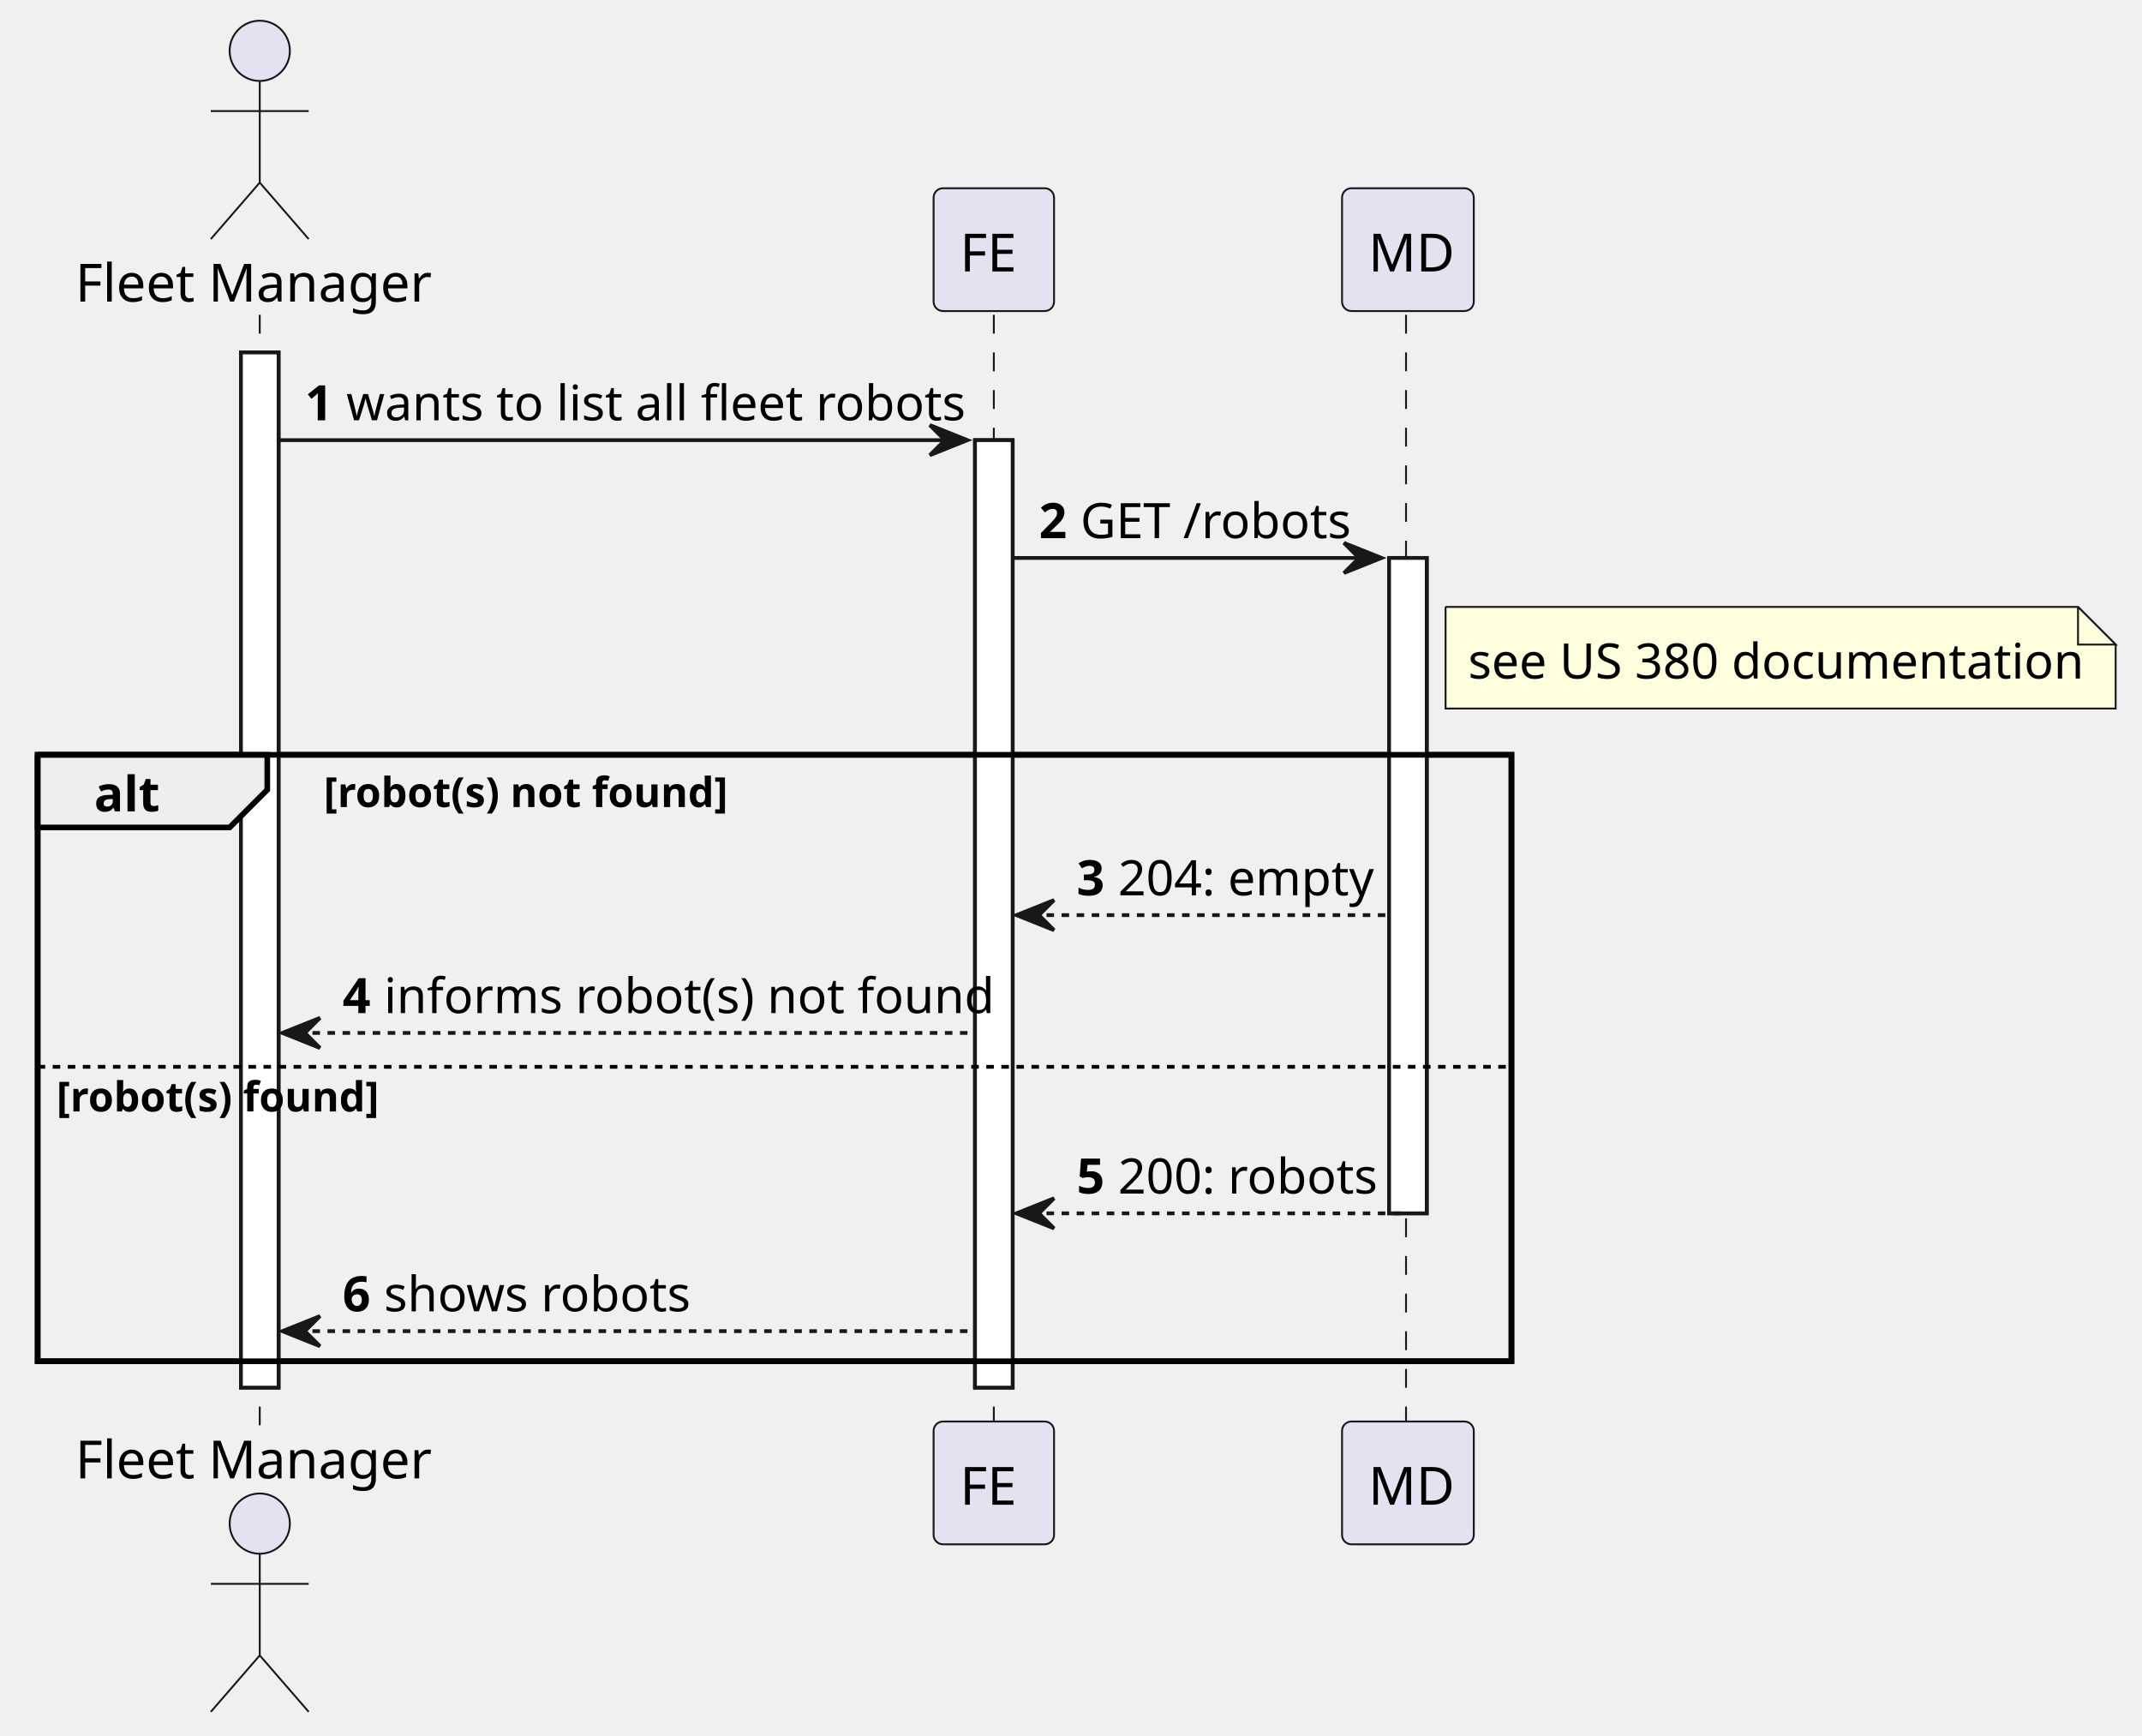
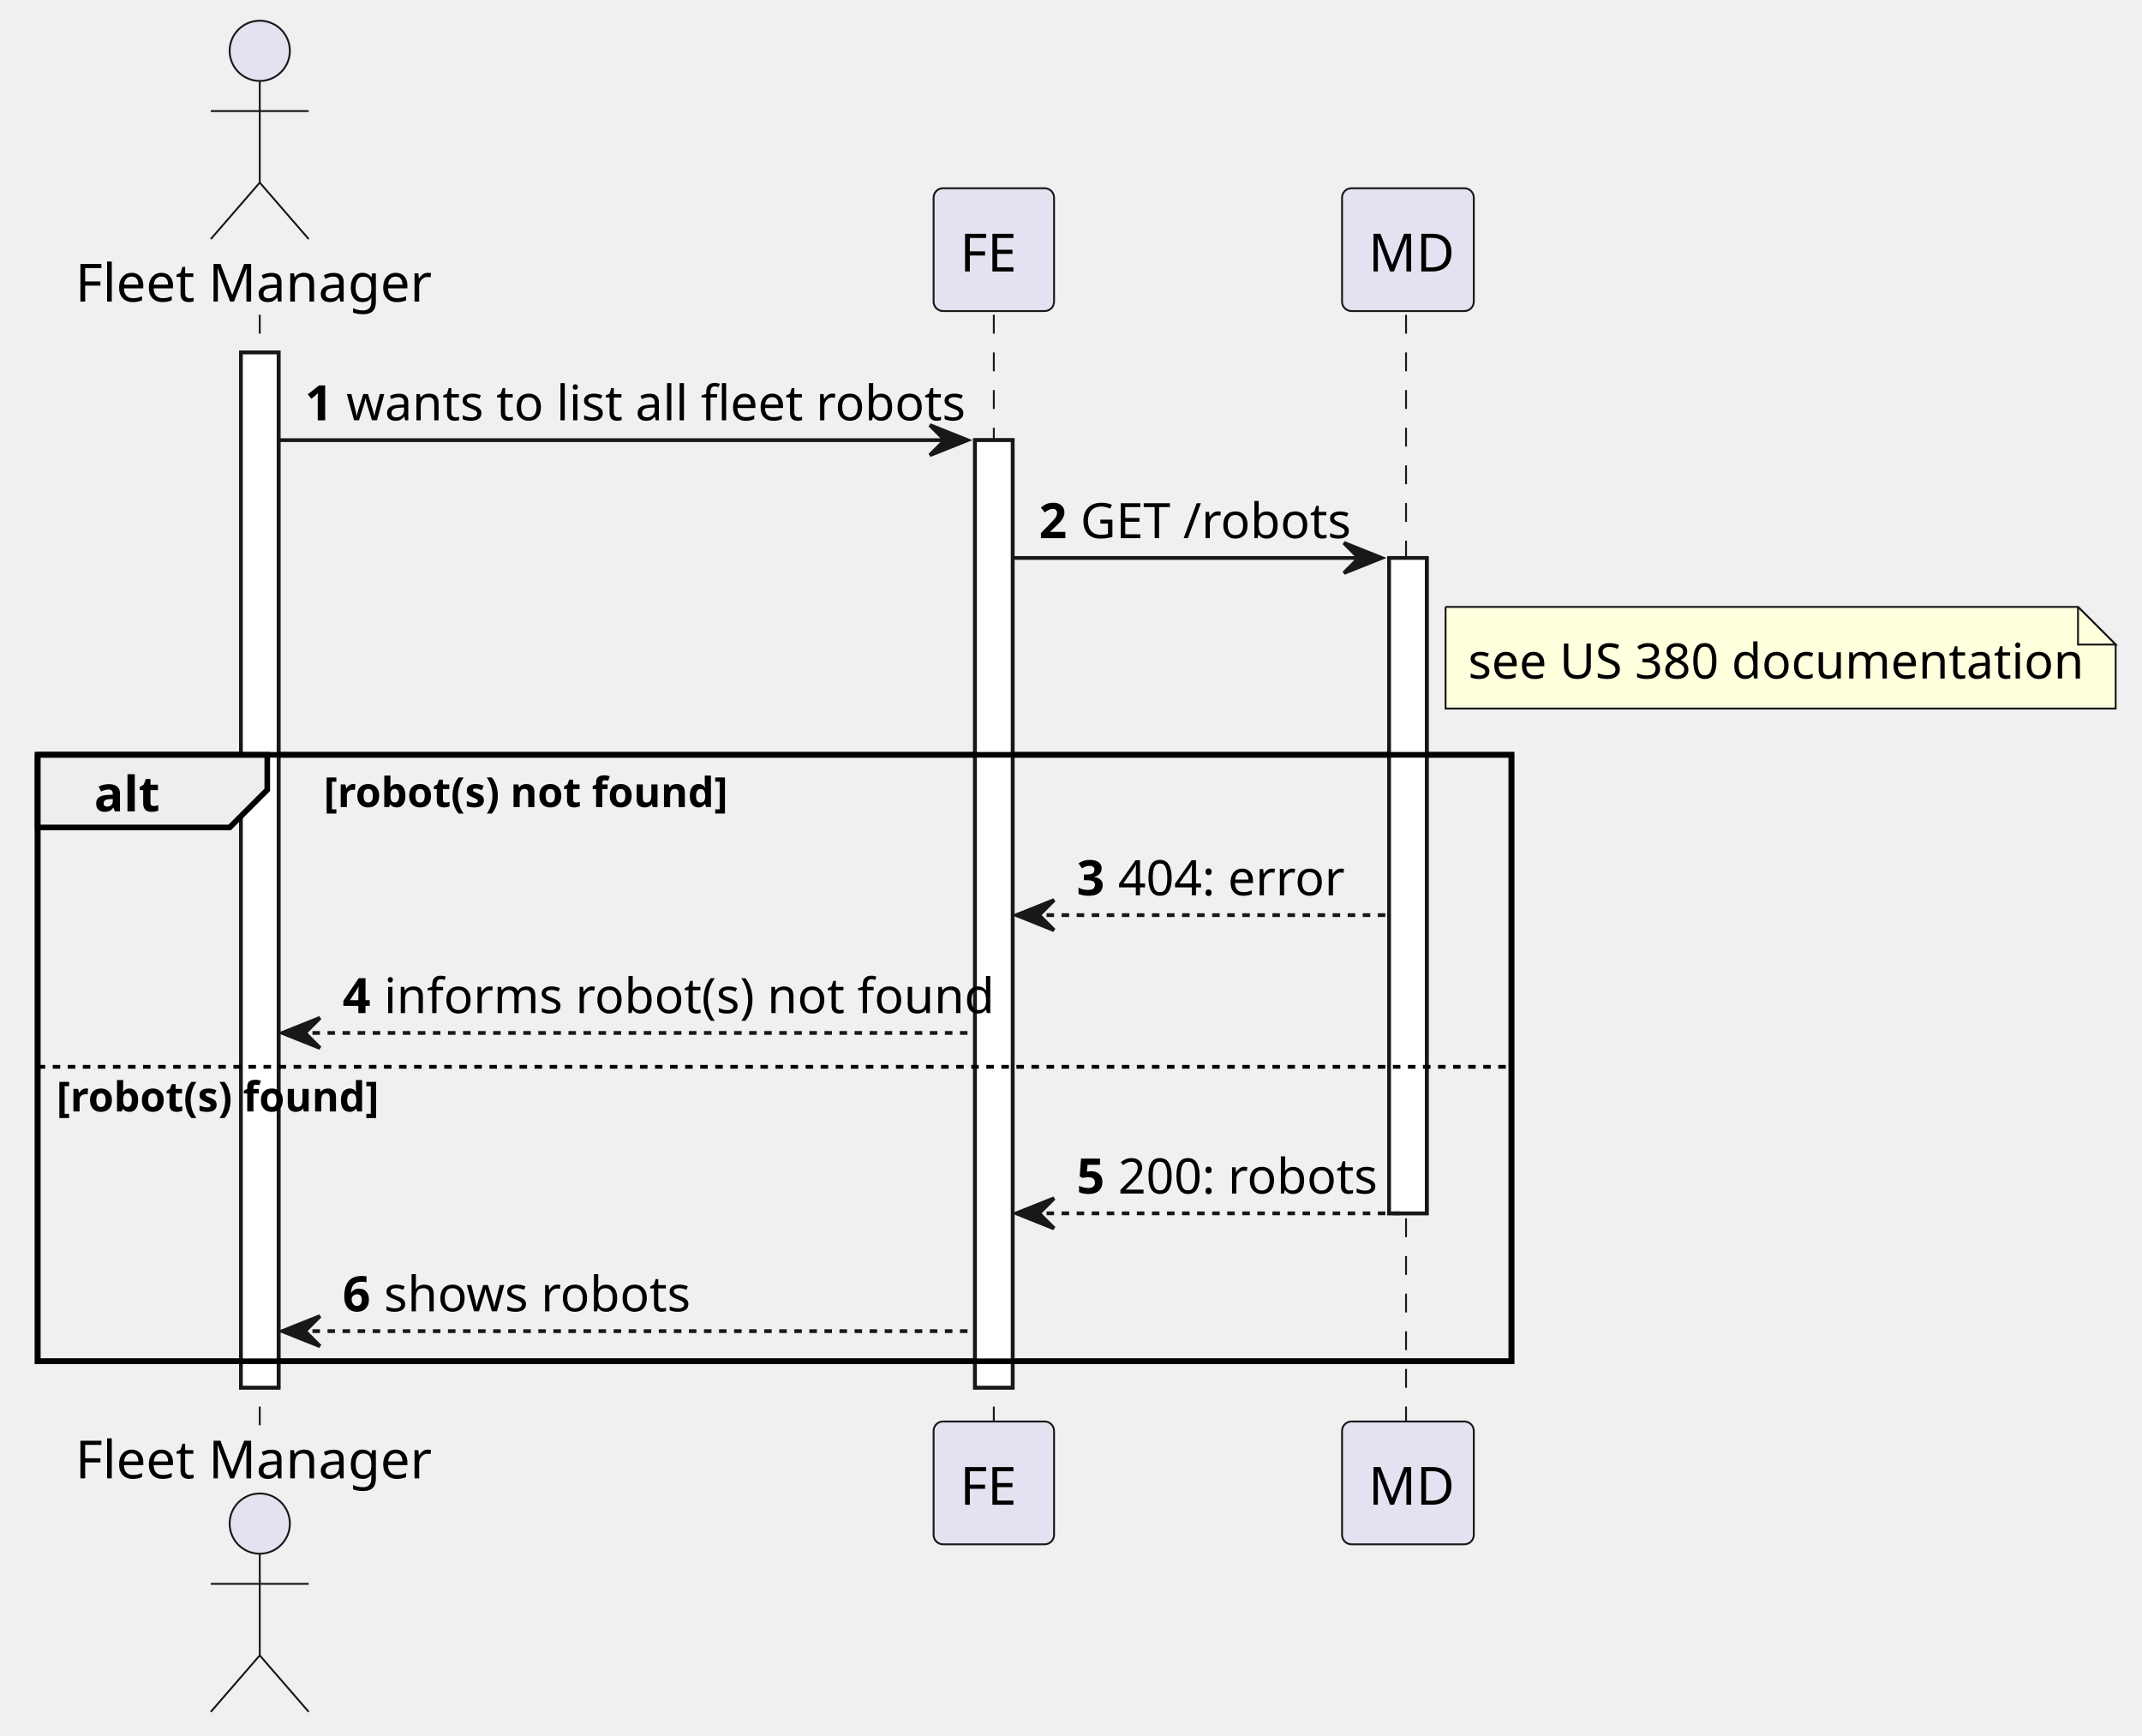
<svg xmlns="http://www.w3.org/2000/svg" contentStyleType="text/css" height="461px" preserveAspectRatio="none" style="width:569px;height:461px;background:#FFFFFF;" version="1.1" viewBox="0 0 569 461" width="569px" zoomAndPan="magnify">
  <defs />
  <g>
    <rect fill="#FFFFFF" height="274.959" style="stroke:#181818;stroke-width:1.0;" width="10" x="64" y="93.621" />
    <rect fill="#FFFFFF" height="251.668" style="stroke:#181818;stroke-width:1.0;" width="10" x="259" y="116.912" />
    <rect fill="#FFFFFF" height="174.086" style="stroke:#181818;stroke-width:1.0;" width="10" x="369" y="148.203" />
    <rect fill="none" height="161.086" style="stroke:#000000;stroke-width:1.5;" width="391.5" x="10" y="200.494" />
    <line style="stroke:#181818;stroke-width:0.5;stroke-dasharray:5.0,5.0;" x1="69" x2="69" y1="83.621" y2="378.58" />
    <line style="stroke:#181818;stroke-width:0.5;stroke-dasharray:5.0,5.0;" x1="264" x2="264" y1="83.621" y2="378.58" />
    <line style="stroke:#181818;stroke-width:0.5;stroke-dasharray:5.0,5.0;" x1="373.5" x2="373.5" y1="83.621" y2="378.58" />
    <text fill="#000000" font-family="sans-serif" font-size="14" lengthAdjust="spacing" textLength="92" x="20" y="80.107">Fleet Manager</text>
    <ellipse cx="69" cy="13.5" fill="#E2E2F0" rx="8" ry="8" style="stroke:#181818;stroke-width:0.5;" />
    <path d="M69,21.5 L69,48.5 M56,29.5 L82,29.5 M69,48.5 L56,63.5 M69,48.5 L82,63.5 " fill="none" style="stroke:#181818;stroke-width:0.5;" />
    <text fill="#000000" font-family="sans-serif" font-size="14" lengthAdjust="spacing" textLength="92" x="20" y="392.688">Fleet Manager</text>
    <ellipse cx="69" cy="404.701" fill="#E2E2F0" rx="8" ry="8" style="stroke:#181818;stroke-width:0.5;" />
    <path d="M69,412.701 L69,439.701 M56,420.701 L82,420.701 M69,439.701 L56,454.701 M69,439.701 L82,454.701 " fill="none" style="stroke:#181818;stroke-width:0.5;" />
    <rect fill="#E2E2F0" height="32.621" rx="2.5" ry="2.5" style="stroke:#181818;stroke-width:0.5;" width="32" x="248" y="50" />
    <text fill="#000000" font-family="sans-serif" font-size="14" lengthAdjust="spacing" textLength="18" x="255" y="72.107">FE</text>
    <rect fill="#E2E2F0" height="32.621" rx="2.5" ry="2.5" style="stroke:#181818;stroke-width:0.5;" width="32" x="248" y="377.58" />
    <text fill="#000000" font-family="sans-serif" font-size="14" lengthAdjust="spacing" textLength="18" x="255" y="399.688">FE</text>
    <rect fill="#E2E2F0" height="32.621" rx="2.5" ry="2.5" style="stroke:#181818;stroke-width:0.5;" width="35" x="356.5" y="50" />
    <text fill="#000000" font-family="sans-serif" font-size="14" lengthAdjust="spacing" textLength="21" x="363.5" y="72.107">MD</text>
    <rect fill="#E2E2F0" height="32.621" rx="2.5" ry="2.5" style="stroke:#181818;stroke-width:0.5;" width="35" x="356.5" y="377.58" />
    <text fill="#000000" font-family="sans-serif" font-size="14" lengthAdjust="spacing" textLength="21" x="363.5" y="399.688">MD</text>
    <rect fill="#FFFFFF" height="274.959" style="stroke:#181818;stroke-width:1.0;" width="10" x="64" y="93.621" />
    <rect fill="#FFFFFF" height="251.668" style="stroke:#181818;stroke-width:1.0;" width="10" x="259" y="116.912" />
    <rect fill="#FFFFFF" height="174.086" style="stroke:#181818;stroke-width:1.0;" width="10" x="369" y="148.203" />
    <polygon fill="#181818" points="247,112.912,257,116.912,247,120.912,251,116.912" style="stroke:#181818;stroke-width:1.0;" />
    <line style="stroke:#181818;stroke-width:1.0;" x1="74" x2="253" y1="116.912" y2="116.912" />
    <text fill="#000000" font-family="sans-serif" font-size="13" font-weight="bold" lengthAdjust="spacing" textLength="7" x="81" y="111.649">1</text>
    <text fill="#000000" font-family="sans-serif" font-size="13" lengthAdjust="spacing" textLength="155" x="92" y="111.649">wants to list all fleet robots</text>
    <polygon fill="#181818" points="357,144.203,367,148.203,357,152.203,361,148.203" style="stroke:#181818;stroke-width:1.0;" />
    <line style="stroke:#181818;stroke-width:1.0;" x1="269" x2="363" y1="148.203" y2="148.203" />
    <text fill="#000000" font-family="sans-serif" font-size="13" font-weight="bold" lengthAdjust="spacing" textLength="7" x="276" y="142.94">2</text>
    <text fill="#000000" font-family="sans-serif" font-size="13" lengthAdjust="spacing" textLength="70" x="287" y="142.94">GET /robots</text>
    <path d="M384,161.203 L384,188.203 L562,188.203 L562,171.203 L552,161.203 L384,161.203 " fill="#FEFFDD" style="stroke:#181818;stroke-width:0.5;" />
    <path d="M552,161.203 L552,171.203 L562,171.203 L552,161.203 " fill="#FEFFDD" style="stroke:#181818;stroke-width:0.5;" />
    <text fill="#000000" font-family="sans-serif" font-size="13" lengthAdjust="spacing" textLength="157" x="390" y="180.231">see US 380 documentation</text>
    <path d="M10,200.494 L71,200.494 L71,209.785 L61,219.785 L10,219.785 L10,200.494 " fill="#EEEEEE" style="stroke:#000000;stroke-width:1.5;" />
    <rect fill="none" height="161.086" style="stroke:#000000;stroke-width:1.5;" width="391.5" x="10" y="200.494" />
    <text fill="#000000" font-family="sans-serif" font-size="13" font-weight="bold" lengthAdjust="spacing" textLength="16" x="25" y="215.523">alt</text>
    <text fill="#000000" font-family="sans-serif" font-size="11" font-weight="bold" lengthAdjust="spacing" textLength="109" x="86" y="214.364">[robot(s) not found]</text>
    <polygon fill="#181818" points="280,239.076,270,243.076,280,247.076,276,243.076" style="stroke:#181818;stroke-width:1.0;" />
    <line style="stroke:#181818;stroke-width:1.0;stroke-dasharray:2.0,2.0;" x1="274" x2="368" y1="243.076" y2="243.076" />
    <text fill="#000000" font-family="sans-serif" font-size="13" font-weight="bold" lengthAdjust="spacing" textLength="7" x="286" y="237.814">3</text>
-     <text fill="#000000" font-family="sans-serif" font-size="13" lengthAdjust="spacing" textLength="65" x="297" y="237.814">204: empty</text>
+     <text fill="#000000" font-family="sans-serif" font-size="13" lengthAdjust="spacing" textLength="55" x="297" y="237.814">404: error</text>
    <polygon fill="#181818" points="85,270.367,75,274.367,85,278.367,81,274.367" style="stroke:#181818;stroke-width:1.0;" />
    <line style="stroke:#181818;stroke-width:1.0;stroke-dasharray:2.0,2.0;" x1="79" x2="258" y1="274.367" y2="274.367" />
    <text fill="#000000" font-family="sans-serif" font-size="13" font-weight="bold" lengthAdjust="spacing" textLength="7" x="91" y="269.104">4</text>
    <text fill="#000000" font-family="sans-serif" font-size="13" lengthAdjust="spacing" textLength="147" x="102" y="269.104">informs robot(s) not found</text>
    <line style="stroke:#000000;stroke-width:1.0;stroke-dasharray:2.0,2.0;" x1="10" x2="401.5" y1="283.367" y2="283.367" />
    <text fill="#000000" font-family="sans-serif" font-size="11" font-weight="bold" lengthAdjust="spacing" textLength="88" x="15" y="295.237">[robot(s) found]</text>
    <polygon fill="#181818" points="280,318.289,270,322.289,280,326.289,276,322.289" style="stroke:#181818;stroke-width:1.0;" />
    <line style="stroke:#181818;stroke-width:1.0;stroke-dasharray:2.0,2.0;" x1="274" x2="373" y1="322.289" y2="322.289" />
    <text fill="#000000" font-family="sans-serif" font-size="13" font-weight="bold" lengthAdjust="spacing" textLength="7" x="286" y="317.026">5</text>
    <text fill="#000000" font-family="sans-serif" font-size="13" lengthAdjust="spacing" textLength="65" x="297" y="317.026">200: robots</text>
    <polygon fill="#181818" points="85,349.58,75,353.58,85,357.58,81,353.58" style="stroke:#181818;stroke-width:1.0;" />
    <line style="stroke:#181818;stroke-width:1.0;stroke-dasharray:2.0,2.0;" x1="79" x2="258" y1="353.58" y2="353.58" />
    <text fill="#000000" font-family="sans-serif" font-size="13" font-weight="bold" lengthAdjust="spacing" textLength="7" x="91" y="348.317">6</text>
    <text fill="#000000" font-family="sans-serif" font-size="13" lengthAdjust="spacing" textLength="77" x="102" y="348.317">shows robots</text>
  </g>
</svg>
